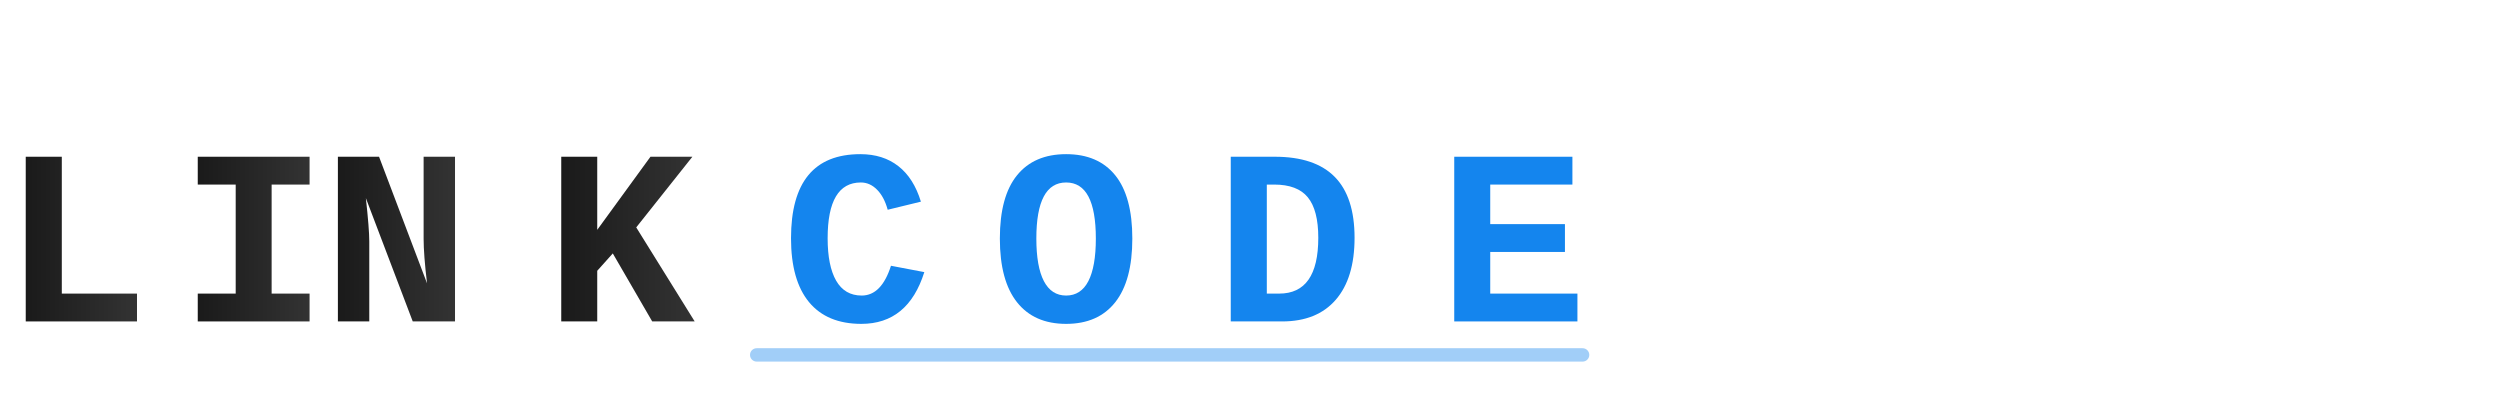
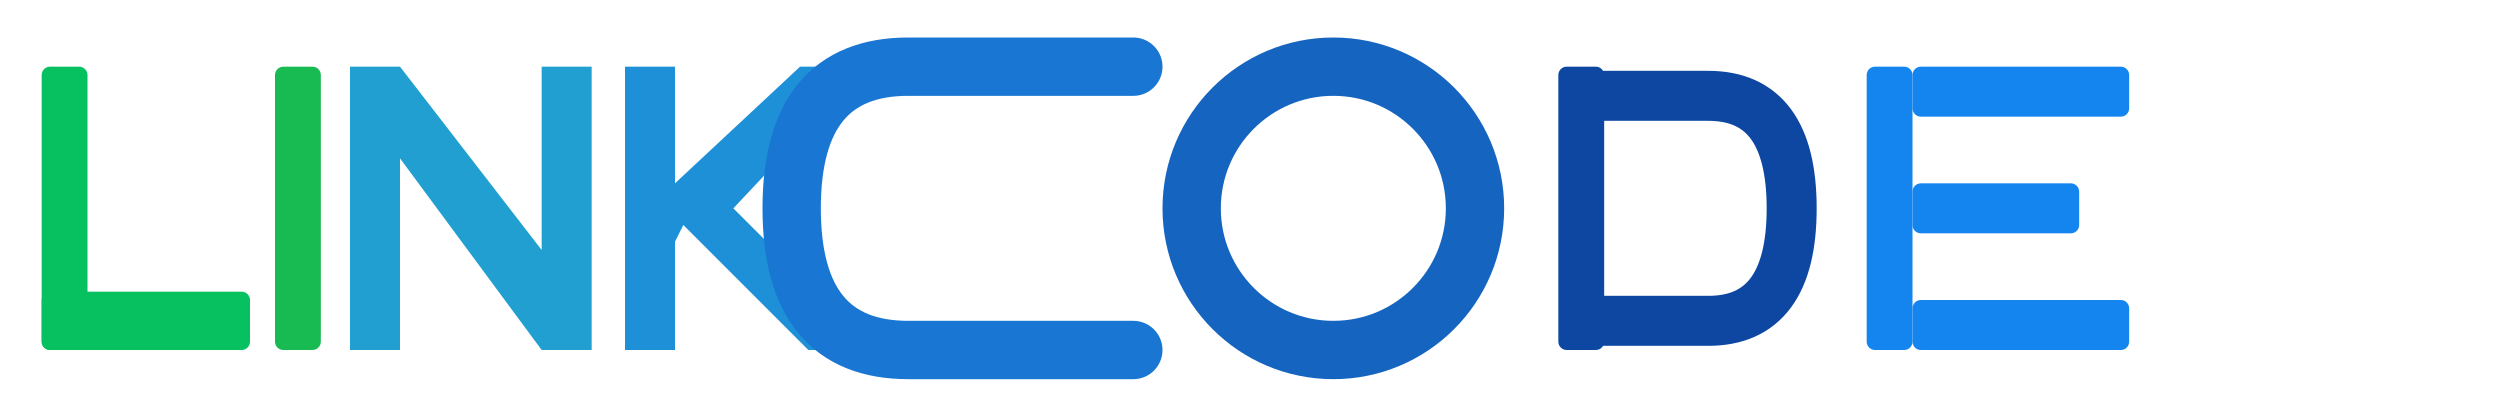
- <svg xmlns="http://www.w3.org/2000/svg" viewBox="0 0 560 90" width="560" height="90">
+ <svg xmlns="http://www.w3.org/2000/svg" viewBox="0 0 600 100" width="600" height="100">
  <defs>
-     <linearGradient id="titleGrad" x1="0" y1="0" x2="1" y2="0">
-       <stop offset="0%" stop-color="#1A1A1A" />
-       <stop offset="100%" stop-color="#333" />
+     <linearGradient id="tg" x1="0" y1="0" x2="1" y2="0">
+       <stop offset="0%" stop-color="#07C160" />
+       <stop offset="100%" stop-color="#1485EE" />
    </linearGradient>
  </defs>
-   <text x="0" y="72" fill="url(#titleGrad)" font-family="Menlo,Monaco,Courier New,monospace" font-size="56" font-weight="900">L</text>
-   <text x="40" y="72" fill="url(#titleGrad)" font-family="Menlo,Monaco,Courier New,monospace" font-size="56" font-weight="900">I</text>
-   <text x="72" y="72" fill="url(#titleGrad)" font-family="Menlo,Monaco,Courier New,monospace" font-size="56" font-weight="900">N</text>
-   <text x="122" y="72" fill="url(#titleGrad)" font-family="Menlo,Monaco,Courier New,monospace" font-size="56" font-weight="900">K</text>
-   <text x="175" y="72" fill="#1485EE" font-family="Menlo,Monaco,Courier New,monospace" font-size="56" font-weight="900">C</text>
-   <text x="222" y="72" fill="#1485EE" font-family="Menlo,Monaco,Courier New,monospace" font-size="56" font-weight="900">O</text>
-   <text x="272" y="72" fill="#1485EE" font-family="Menlo,Monaco,Courier New,monospace" font-size="56" font-weight="900">D</text>
-   <text x="322" y="72" fill="#1485EE" font-family="Menlo,Monaco,Courier New,monospace" font-size="56" font-weight="900">E</text>
-   <rect x="168" y="78" width="188" height="3" rx="1.5" fill="#1485EE" opacity="0.4" />
+   <rect x="10" y="16" width="11" height="68" rx="2" fill="#07C160" />
+   <rect x="10" y="70" width="50" height="14" rx="2" fill="#07C160" />
+   <rect x="66" y="16" width="11" height="68" rx="2" fill="#18BA52" />
+   <path d="M84 84 L84 16 L96 16 L130 60 L130 16 L142 16 L142 84 L130 84 L96 38 L96 84 Z" fill="#209FD0" />
+   <path d="M150 84 L150 16 L162 16 L162 44 L192 16 L208 16 L176 50 L210 84 L194 84 L164 54 L162 58 L162 84 Z" fill="#1E90D8" />
+   <path d="M272 84 L218 84 Q190 84 190 50 Q190 16 218 16 L272 16" fill="none" stroke="#1976D2" stroke-width="14" stroke-linecap="round" />
+   <circle cx="320" cy="50" r="34" fill="none" stroke="#1565C0" stroke-width="14" />
+   <rect x="374" y="16" width="11" height="68" rx="2" fill="#0D47A1" />
+   <path d="M385 23 L410 23 Q430 23 430 50 Q430 77 410 77 L385 77" fill="none" stroke="#0D47A1" stroke-width="12" stroke-linecap="round" />
+   <rect x="448" y="16" width="11" height="68" rx="2" fill="#1485EE" />
+   <rect x="459" y="16" width="52" height="12" rx="2" fill="#1485EE" />
+   <rect x="459" y="44" width="40" height="12" rx="2" fill="#1485EE" />
+   <rect x="459" y="72" width="52" height="12" rx="2" fill="#1485EE" />
</svg>
